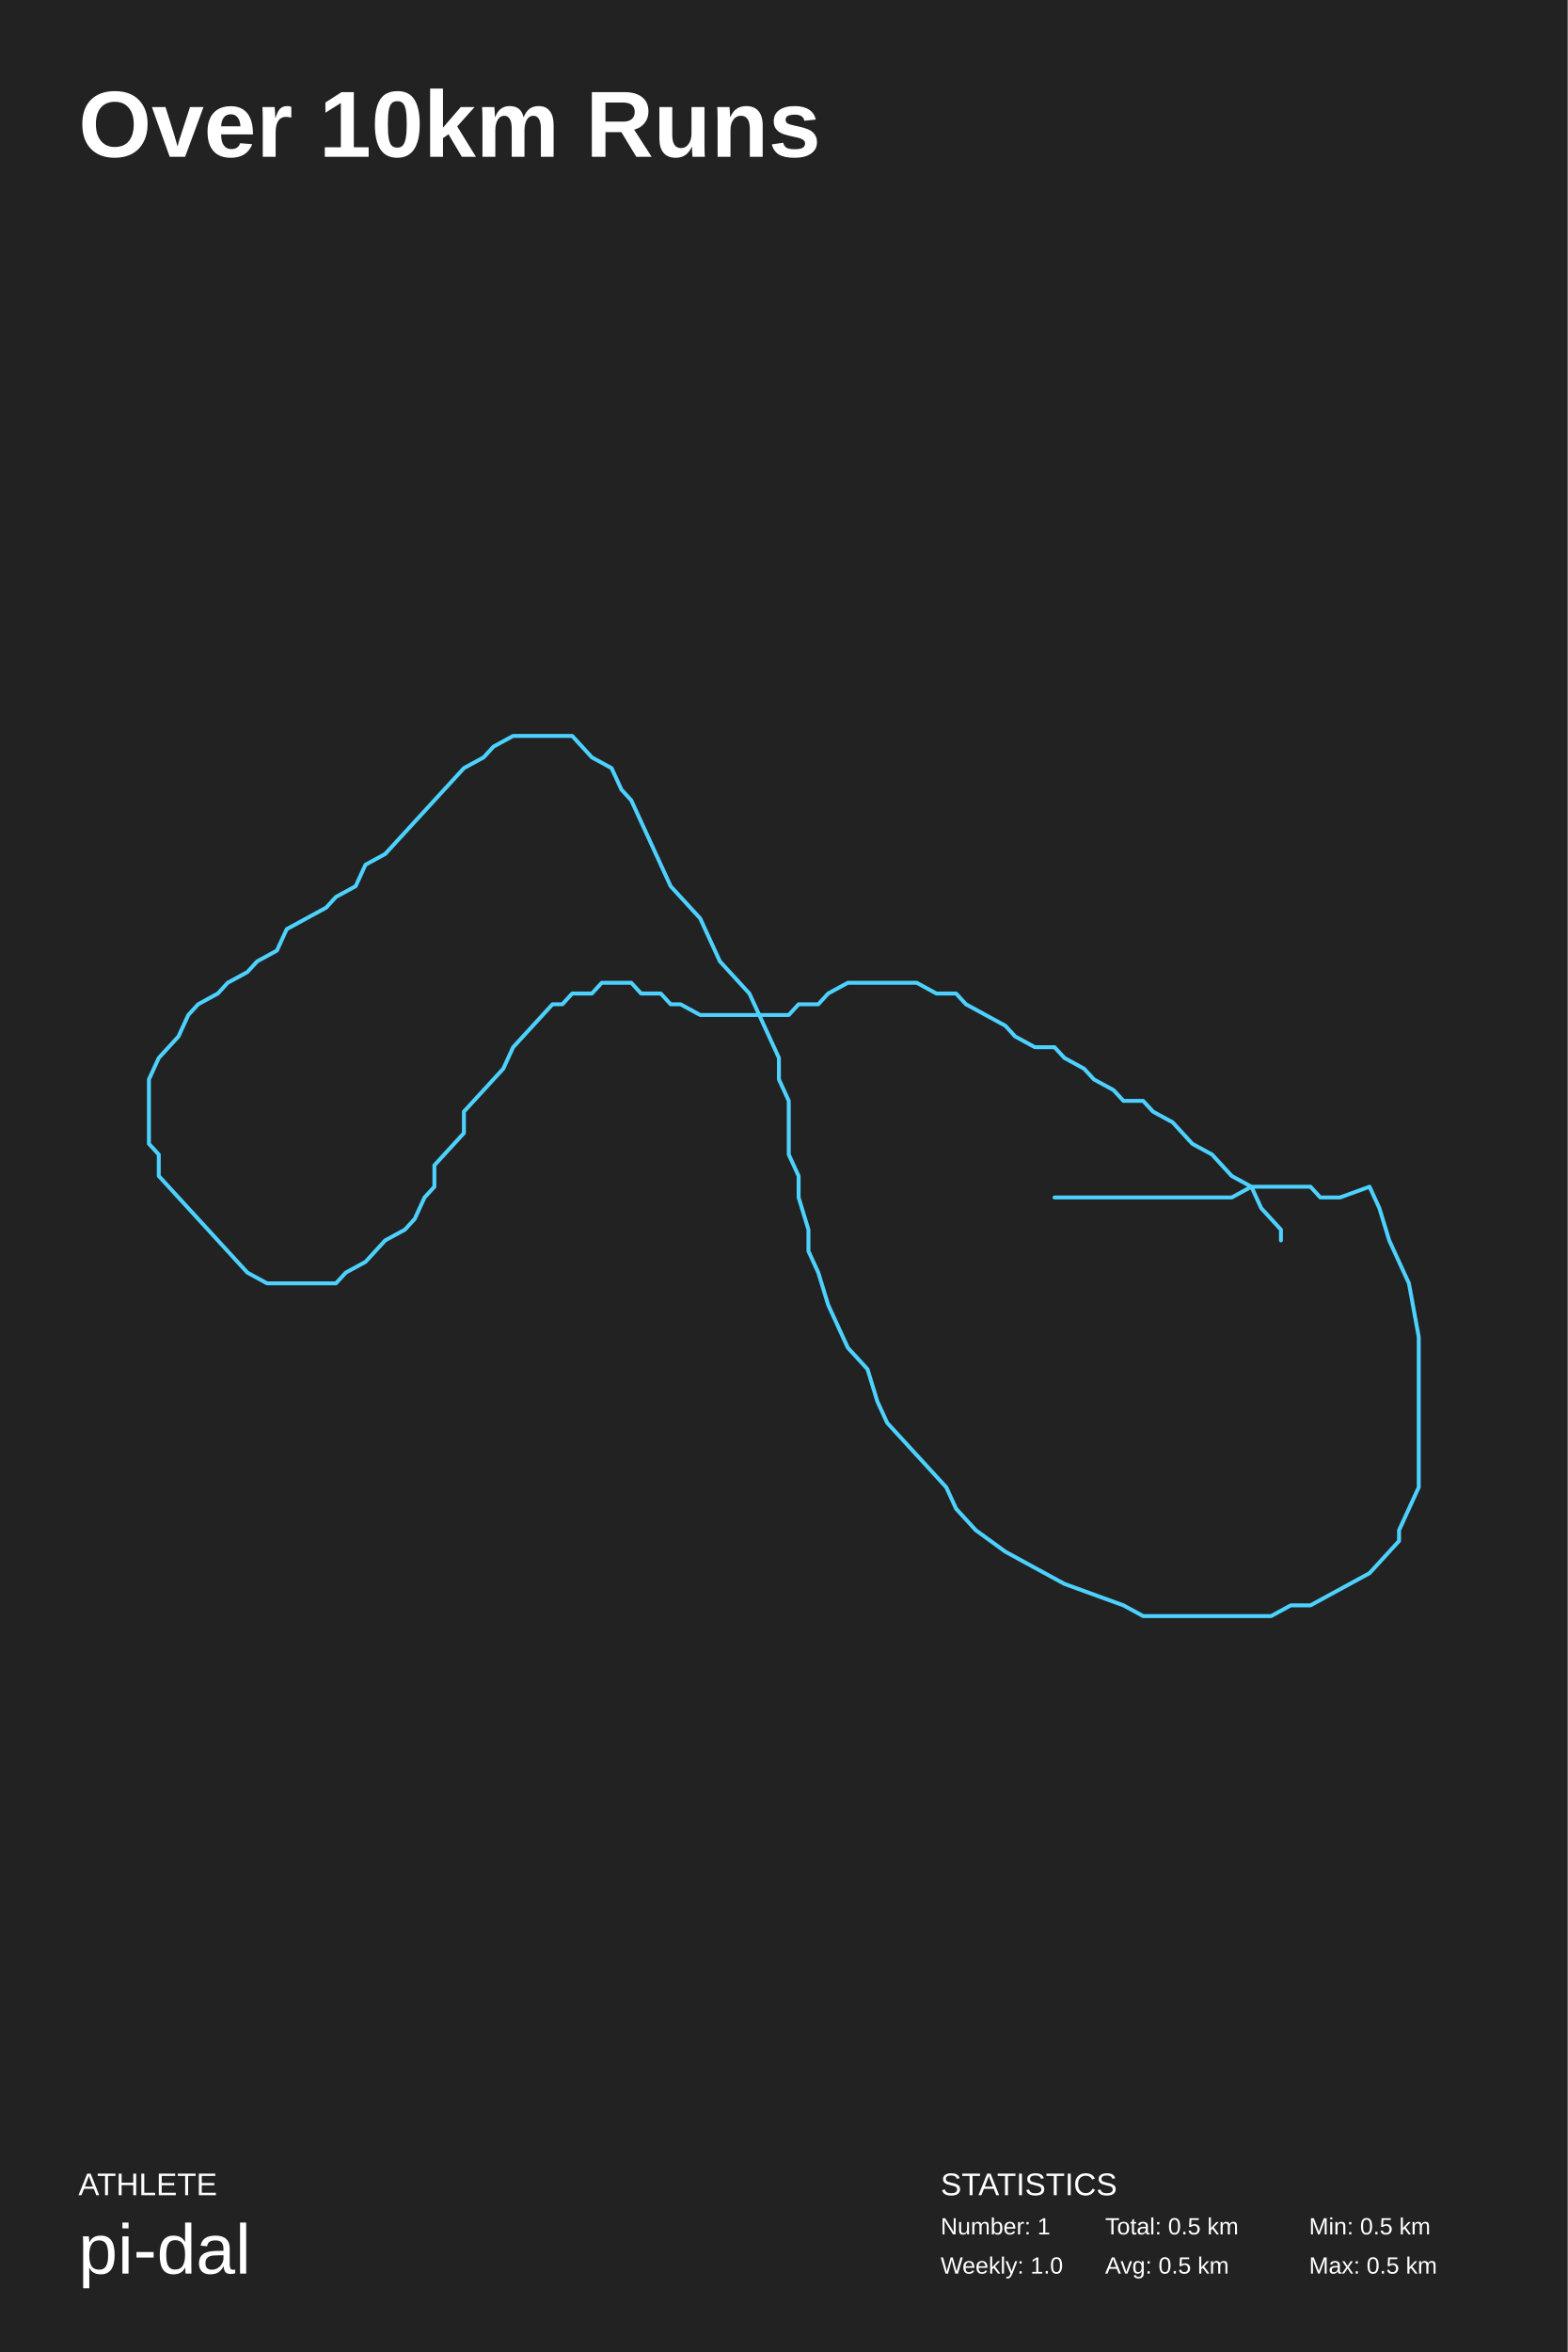
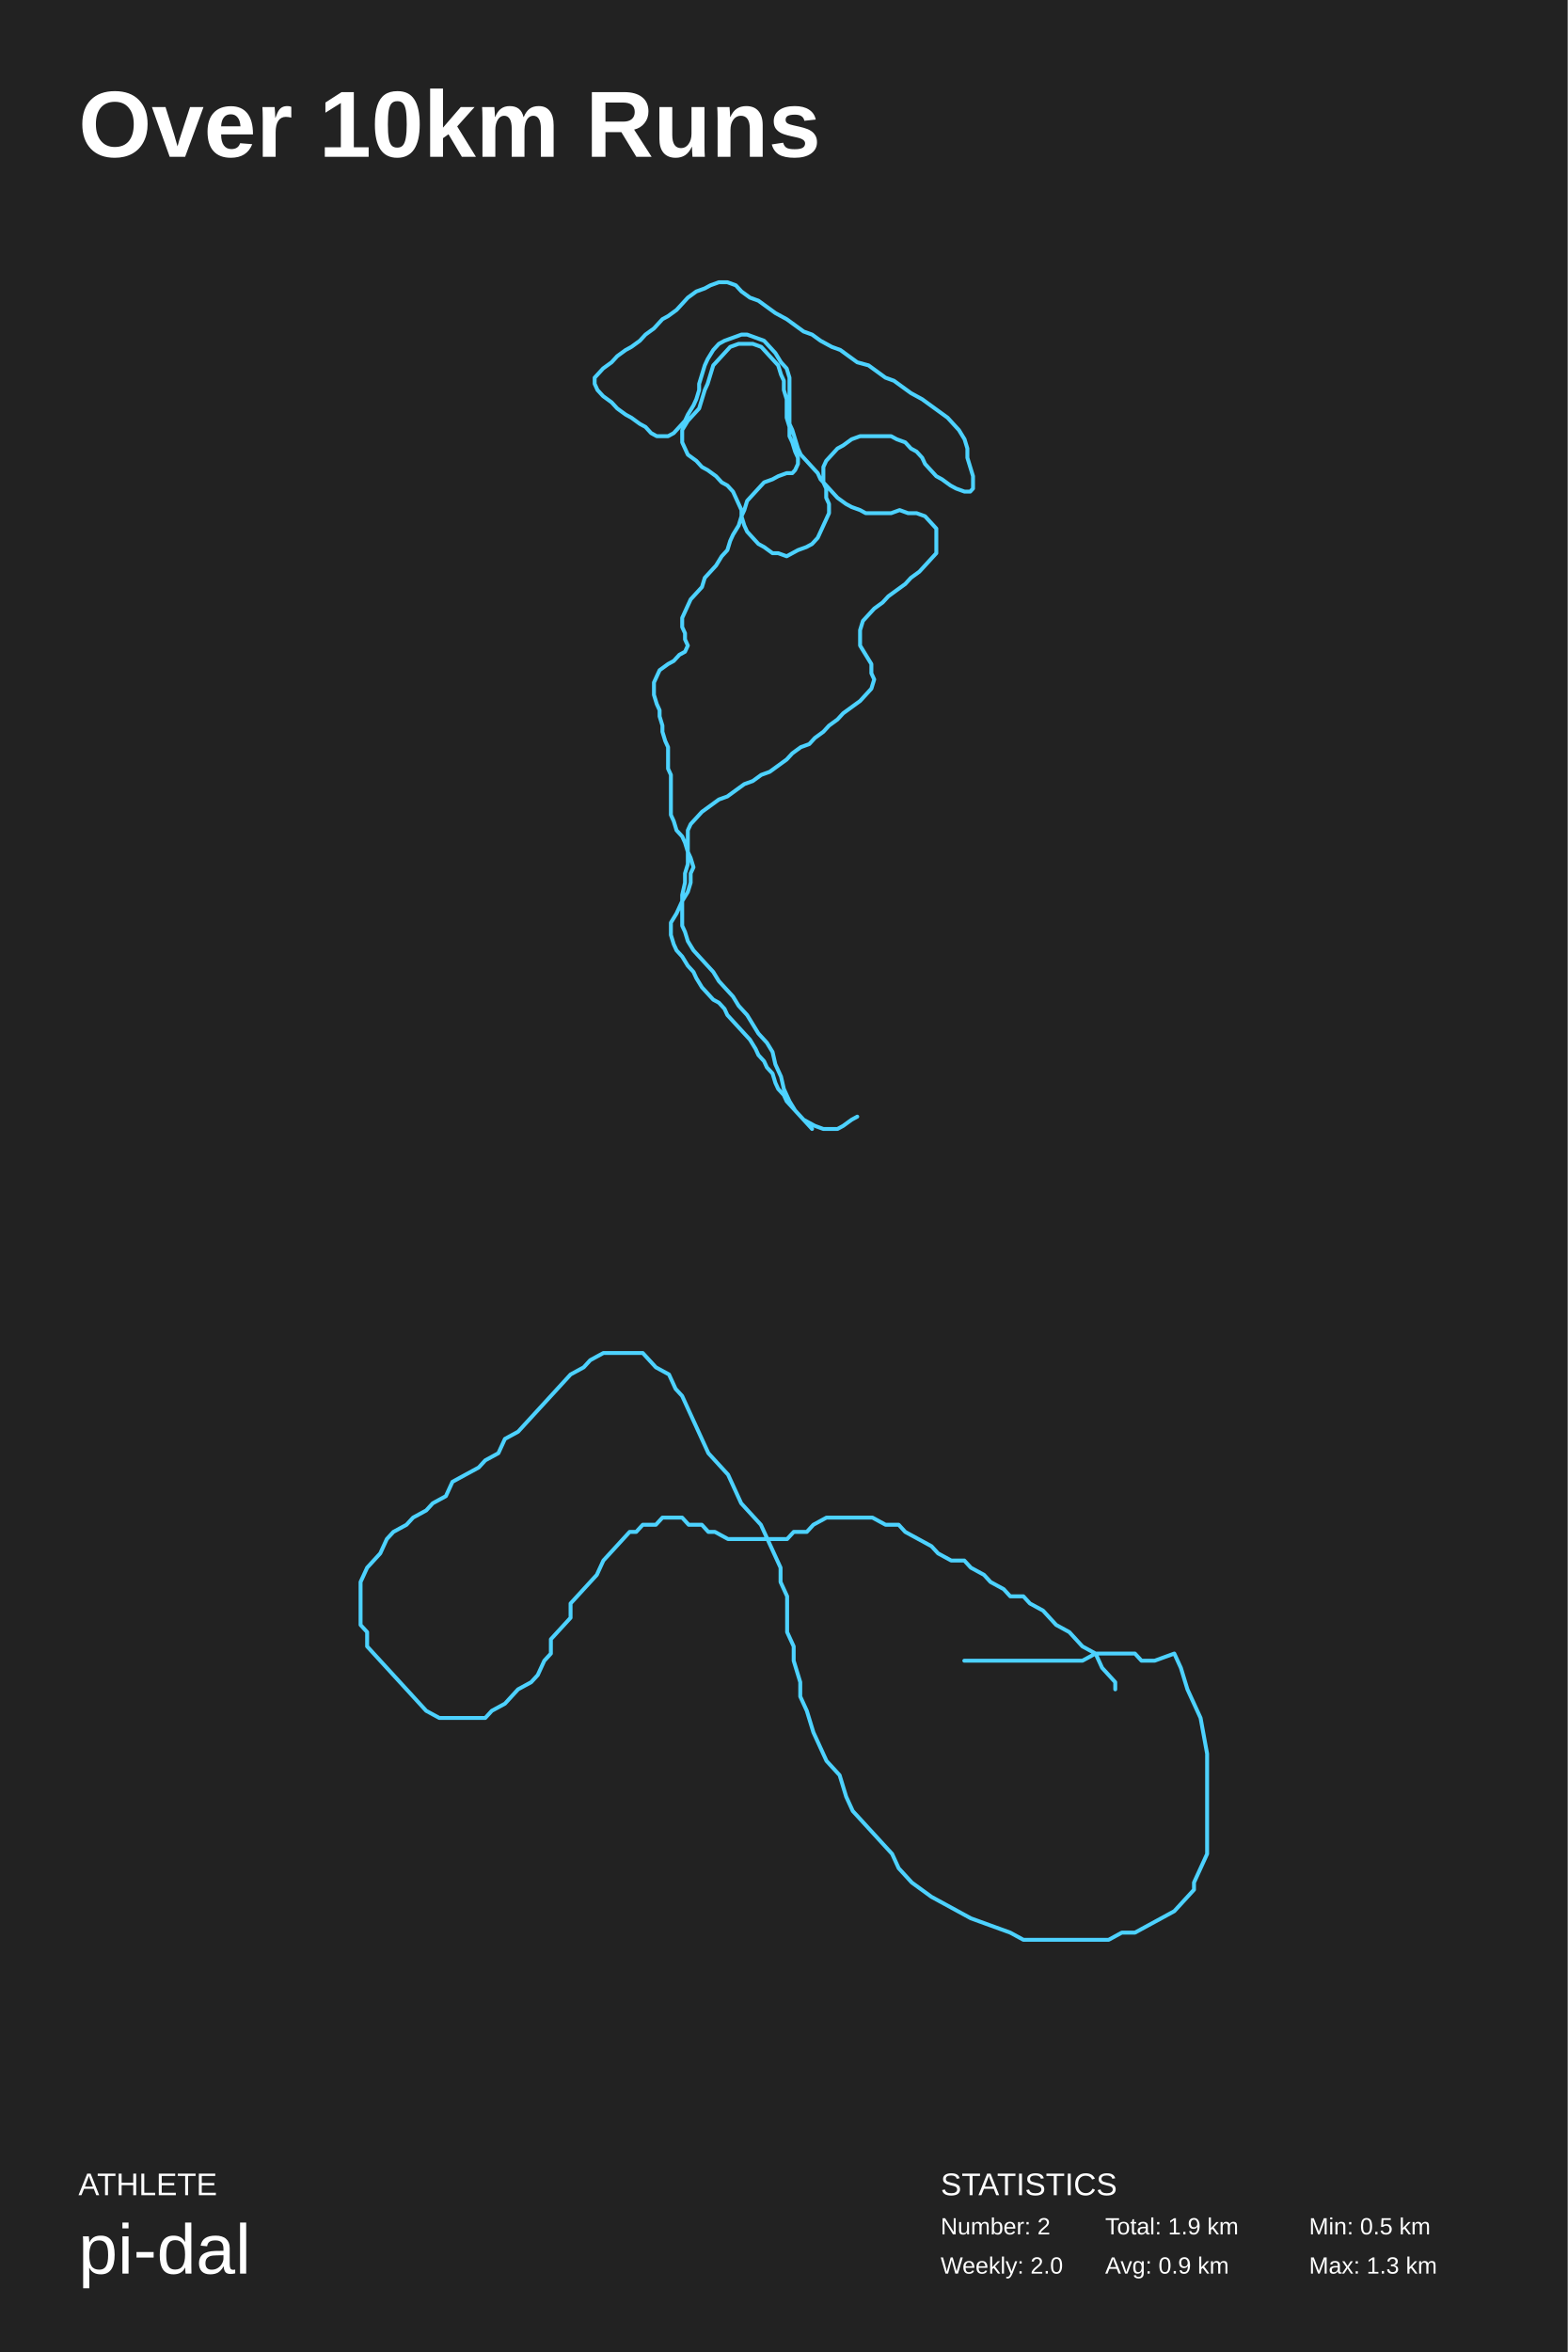
<svg xmlns="http://www.w3.org/2000/svg" baseProfile="full" height="300mm" version="1.1" viewBox="0,0,200,300" width="200mm">
  <defs />
  <rect fill="#222222" height="300" width="200" x="0" y="0" />
  <text fill="#FFFFFF" style="font-size:12px; font-family:Arial; font-weight:bold;" x="10" y="20">Over 10km Runs</text>
  <text fill="#FFFFFF" style="font-size:4px; font-family:Arial" x="10" y="280">ATHLETE</text>
  <text fill="#FFFFFF" style="font-size:9px; font-family:Arial" x="10" y="290">pi-dal</text>
  <text fill="#FFFFFF" style="font-size:4px; font-family:Arial" x="120" y="280">STATISTICS</text>
-   <text fill="#FFFFFF" style="font-size:3px; font-family:Arial" x="120" y="285">Number: 1</text>
-   <text fill="#FFFFFF" style="font-size:3px; font-family:Arial" x="120" y="290">Weekly: 1.0</text>
-   <text fill="#FFFFFF" style="font-size:3px; font-family:Arial" x="141" y="285">Total: 0.5 km</text>
-   <text fill="#FFFFFF" style="font-size:3px; font-family:Arial" x="141" y="290">Avg: 0.5 km</text>
+   <text fill="#FFFFFF" style="font-size:3px; font-family:Arial" x="120" y="285">Number: 2</text>
+   <text fill="#FFFFFF" style="font-size:3px; font-family:Arial" x="120" y="290">Weekly: 2.0</text>
+   <text fill="#FFFFFF" style="font-size:3px; font-family:Arial" x="141" y="285">Total: 1.9 km</text>
+   <text fill="#FFFFFF" style="font-size:3px; font-family:Arial" x="141" y="290">Avg: 0.9 km</text>
  <text fill="#FFFFFF" style="font-size:3px; font-family:Arial" x="167" y="285">Min: 0.5 km</text>
-   <text fill="#FFFFFF" style="font-size:3px; font-family:Arial" x="167" y="290">Max: 0.5 km</text>
-   <polyline fill="none" points="134.535,152.738 137.047,152.738 138.302,152.738 139.558,152.738 142.07,152.738 143.326,152.738 145.837,152.738 148.349,152.738 149.605,152.738 152.116,152.738 154.628,152.738 157.14,152.738 159.651,151.369 162.163,151.369 164.674,151.369 167.186,151.369 168.442,152.738 170.953,152.738 174.721,151.369 175.977,154.107 177.233,158.215 178.488,160.953 179.744,163.691 181.0,170.537 181.0,173.275 181.0,174.644 181.0,177.382 181.0,180.12 181.0,182.858 181.0,184.228 181.0,186.966 181.0,189.704 179.744,192.442 178.488,195.18 178.488,196.549 175.977,199.288 174.721,200.657 172.209,202.026 169.698,203.395 167.186,204.764 164.674,204.764 162.163,206.133 158.395,206.133 155.884,206.133 152.116,206.133 149.605,206.133 145.837,206.133 143.326,204.764 139.558,203.395 135.791,202.026 133.279,200.657 130.767,199.288 128.256,197.918 124.488,195.18 121.977,192.442 120.721,189.704 118.209,186.966 115.698,184.228 113.186,181.489 111.93,178.751 110.674,174.644 108.163,171.906 106.907,169.167 105.651,166.429 104.395,162.322 103.14,159.584 103.14,156.846 101.884,152.738 101.884,150 100.628,147.262 100.628,144.524 100.628,140.416 99.372,137.678 99.372,134.94 98.116,132.202 96.86,129.464 95.605,126.725 94.349,125.356 91.837,122.618 90.581,119.88 89.326,117.142 86.814,114.403 85.558,113.034 84.302,110.296 83.047,107.558 81.791,104.82 80.535,102.082 79.279,100.712 78.023,97.974 75.512,96.605 74.256,95.236 73,93.867 71.744,93.867 69.233,93.867 67.977,93.867 65.465,93.867 62.953,95.236 61.698,96.605 59.186,97.974 56.674,100.712 55.419,102.082 52.907,104.82 51.651,106.189 49.14,108.927 46.628,110.296 45.372,113.034 42.86,114.403 41.605,115.773 39.093,117.142 36.581,118.511 35.326,121.249 32.814,122.618 31.558,123.987 29.047,125.356 27.791,126.725 25.279,128.094 24.023,129.464 22.767,132.202 21.512,133.571 20.256,134.94 19.0,137.678 19.0,139.047 19.0,141.785 19.0,143.155 19.0,145.893 20.256,147.262 20.256,150 21.512,151.369 22.767,152.738 24.023,154.107 26.535,156.846 27.791,158.215 29.047,159.584 30.302,160.953 31.558,162.322 34.07,163.691 35.326,163.691 36.581,163.691 39.093,163.691 40.349,163.691 42.86,163.691 44.116,162.322 46.628,160.953 47.884,159.584 49.14,158.215 51.651,156.846 52.907,155.476 54.163,152.738 55.419,151.369 55.419,148.631 56.674,147.262 57.93,145.893 59.186,144.524 59.186,141.785 60.442,140.416 61.698,139.047 62.953,137.678 64.209,136.309 65.465,133.571 66.721,132.202 67.977,130.833 69.233,129.464 70.488,128.094 71.744,128.094 73,126.725 75.512,126.725 76.767,125.356 78.023,125.356 80.535,125.356 81.791,126.725 84.302,126.725 85.558,128.094 86.814,128.094 89.326,129.464 90.581,129.464 93.093,129.464 94.349,129.464 96.86,129.464 98.116,129.464 100.628,129.464 101.884,128.094 104.395,128.094 105.651,126.725 108.163,125.356 109.419,125.356 111.93,125.356 113.186,125.356 115.698,125.356 116.953,125.356 119.465,126.725 121.977,126.725 123.233,128.094 125.744,129.464 128.256,130.833 129.512,132.202 132.023,133.571 134.535,133.571 135.791,134.94 138.302,136.309 139.558,137.678 142.07,139.047 143.326,140.416 145.837,140.416 147.093,141.785 149.605,143.155 150.86,144.524 152.116,145.893 154.628,147.262 155.884,148.631 157.14,150 159.651,151.369 160.907,154.107 162.163,155.476 163.419,156.846 163.419,158.215" stroke="#4DD2FF" stroke-linecap="round" stroke-linejoin="round" stroke-width="0.5" />
+   <text fill="#FFFFFF" style="font-size:3px; font-family:Arial" x="167" y="290">Max: 1.3 km</text>
+   <polyline fill="none" points="103.602,144.0 102.522,142.822 101.441,141.644 100.72,140.465 100,138.895 99.64,137.324 98.919,135.753 98.559,134.182 97.839,133.004 96.758,131.826 96.037,130.647 95.317,129.469 94.236,128.291 93.516,127.113 92.435,125.935 91.715,125.149 90.994,123.971 89.913,122.793 89.193,122.007 88.472,121.222 87.752,120.044 87.392,118.866 87.032,118.08 87.032,116.509 87.032,115.331 87.032,114.153 87.392,112.582 87.392,111.404 87.752,110.226 87.752,109.048 87.752,107.869 87.752,106.691 87.752,105.906 88.112,105.12 88.833,104.335 89.553,103.549 90.634,102.764 91.715,101.978 92.795,101.586 93.876,100.8 94.957,100.015 96.037,99.622 97.118,98.837 98.199,98.444 99.28,97.658 100.36,96.873 101.081,96.088 102.161,95.302 103.242,94.909 103.963,94.124 105.043,93.338 105.764,92.553 106.844,91.768 107.565,90.982 108.646,90.197 109.726,89.411 110.447,88.626 111.167,87.84 111.528,86.662 111.167,85.877 111.167,84.698 110.447,83.52 109.726,82.342 109.726,81.164 109.726,80.378 110.087,79.2 110.807,78.415 111.528,77.629 112.608,76.844 113.329,76.058 114.409,75.273 115.49,74.488 116.211,73.702 117.291,72.917 118.012,72.131 118.732,71.346 119.453,70.56 119.453,69.382 119.453,68.597 119.453,67.418 118.732,66.633 118.012,65.847 116.931,65.455 115.85,65.455 114.77,65.062 113.689,65.455 112.608,65.455 111.528,65.455 110.447,65.455 109.726,65.062 108.646,64.669 107.925,64.277 106.844,63.491 106.124,62.706 105.404,61.92 104.683,61.135 104.323,60.349 103.602,59.564 102.882,58.778 102.161,57.993 101.801,57.207 101.441,56.029 101.081,54.851 100.72,54.066 100.72,52.887 100.72,51.709 100.72,50.531 100.72,49.353 100.72,48.175 100.36,46.996 99.64,46.211 98.919,45.033 98.199,44.247 97.478,43.462 96.398,43.069 95.317,42.676 94.596,42.676 93.516,43.069 92.435,43.462 91.715,43.855 90.994,44.64 90.274,45.818 89.913,46.604 89.553,47.782 89.193,48.96 89.193,49.746 88.833,50.924 88.472,51.709 87.752,52.887 87.392,53.673 86.671,54.458 85.951,55.244 85.23,55.637 84.51,55.637 83.789,55.637 83.069,55.244 82.349,54.458 81.628,54.066 80.547,53.28 79.827,52.887 78.746,52.102 78.026,51.317 76.945,50.531 76.225,49.746 75.864,48.96 75.864,48.175 76.225,47.782 76.945,46.996 78.026,46.211 78.746,45.426 79.827,44.64 80.547,44.247 81.628,43.462 82.349,42.676 83.429,41.891 84.51,40.713 85.23,40.32 86.311,39.535 87.032,38.749 87.752,37.964 88.833,37.178 89.913,36.785 90.634,36.393 91.715,36.0 92.795,36.0 93.876,36.393 94.596,37.178 95.677,37.964 96.758,38.356 97.839,39.142 98.919,39.927 100.36,40.713 101.441,41.498 102.522,42.284 103.602,42.676 104.683,43.462 106.124,44.247 107.205,44.64 108.285,45.426 109.366,46.211 110.807,46.604 111.888,47.389 112.968,48.175 114.049,48.567 115.13,49.353 116.211,50.138 117.651,50.924 118.732,51.709 119.813,52.495 120.894,53.28 121.614,54.066 122.335,54.851 123.055,56.029 123.415,57.207 123.415,58.386 123.775,59.564 124.136,60.742 124.136,61.92 124.136,62.313 123.775,62.706 123.055,62.706 121.974,62.313 121.254,61.92 120.173,61.135 119.453,60.742 118.732,59.957 118.012,59.171 117.651,58.386 116.931,57.6 116.211,57.207 115.49,56.422 114.409,56.029 113.689,55.637 112.608,55.637 111.528,55.637 110.447,55.637 109.726,55.637 108.646,56.029 107.565,56.815 106.844,57.207 106.124,57.993 105.404,58.778 105.043,59.564 105.043,60.349 105.043,61.527 105.404,62.313 105.404,63.491 105.764,64.277 105.764,65.455 105.404,66.24 105.043,67.026 104.683,67.811 104.323,68.597 103.602,69.382 102.882,69.775 101.801,70.168 101.081,70.56 100.36,70.953 99.28,70.56 98.559,70.56 97.478,69.775 96.758,69.382 96.037,68.597 95.317,67.811 94.957,67.026 94.596,65.847 94.596,65.062 94.236,64.277 93.876,63.491 93.516,62.706 92.795,61.92 92.075,61.527 91.354,60.742 90.274,59.957 89.553,59.564 88.833,58.778 87.752,57.993 87.392,57.207 87.032,56.422 87.032,55.637 87.032,54.851 87.752,53.673 88.472,52.887 89.193,52.102 89.553,50.924 89.913,49.746 90.274,48.96 90.634,47.782 90.994,46.604 91.715,45.818 92.435,45.033 93.156,44.247 94.236,43.855 95.317,43.855 96.037,43.855 97.118,44.247 97.839,45.033 98.559,45.818 99.28,46.604 99.64,47.782 100,48.567 100,49.746 100.36,50.924 100.36,52.102 100.36,53.28 100.72,54.458 100.72,55.637 101.081,56.422 101.441,57.6 101.801,58.386 101.801,59.171 101.441,59.957 101.081,60.349 100.36,60.349 99.28,60.742 98.559,61.135 97.478,61.527 96.758,62.313 96.037,63.098 95.317,63.884 94.957,65.062 94.596,65.847 94.236,67.026 93.516,68.204 93.156,68.989 92.795,70.168 92.075,70.953 91.354,72.131 90.634,72.917 89.913,73.702 89.553,74.88 88.833,75.666 88.112,76.451 87.752,77.237 87.392,78.022 87.032,78.808 87.032,79.986 87.392,80.771 87.392,81.557 87.752,82.342 87.392,83.128 86.671,83.52 85.951,84.306 85.23,84.698 84.15,85.484 83.789,86.269 83.429,87.055 83.429,87.84 83.429,88.626 83.789,89.804 84.15,90.589 84.15,91.375 84.51,92.553 84.51,93.338 84.87,94.517 85.23,95.302 85.23,96.088 85.23,97.266 85.23,98.051 85.591,98.837 85.591,100.015 85.591,100.8 85.591,101.978 85.591,102.764 85.591,103.942 85.951,104.728 86.311,105.906 87.032,106.691 87.392,107.477 87.752,108.655 88.112,109.44 88.472,110.618 88.112,111.404 88.112,112.582 87.752,113.76 87.032,114.938 86.671,115.724 86.311,116.509 85.591,117.687 85.591,118.473 85.591,119.258 85.951,120.437 86.311,121.222 87.032,122.007 87.752,123.186 88.472,123.971 88.833,124.757 89.553,125.935 90.274,126.72 90.994,127.506 91.715,127.898 92.435,128.684 92.795,129.469 93.516,130.255 94.236,131.04 94.957,131.826 95.677,132.611 96.398,133.789 96.758,134.575 97.478,135.36 97.839,136.146 98.559,136.931 98.919,138.109 99.28,138.895 100,139.68 100.36,140.465 101.081,141.251 101.801,142.036 102.522,142.822 103.242,143.215 103.963,143.607 105.043,144.0 105.764,144.0 106.844,144.0 107.565,143.607 108.646,142.822 109.366,142.429" stroke="#4dd2ff" stroke-linecap="round" stroke-linejoin="round" stroke-width="0.5" />
+   <polyline fill="none" points="123.023,211.826 124.698,211.826 125.535,211.826 126.372,211.826 128.047,211.826 128.884,211.826 130.558,211.826 132.233,211.826 133.07,211.826 134.744,211.826 136.419,211.826 138.093,211.826 139.767,210.913 141.442,210.913 143.116,210.913 144.791,210.913 145.628,211.826 147.302,211.826 149.814,210.913 150.651,212.738 151.488,215.476 152.326,217.302 153.163,219.127 154.0,223.691 154.0,225.517 154.0,226.429 154.0,228.255 154.0,230.08 154.0,231.906 154.0,232.818 154.0,234.644 154.0,236.469 153.163,238.295 152.326,240.12 152.326,241.033 150.651,242.858 149.814,243.771 148.14,244.684 146.465,245.597 144.791,246.509 143.116,246.509 141.442,247.422 138.93,247.422 137.256,247.422 134.744,247.422 133.07,247.422 130.558,247.422 128.884,246.509 126.372,245.597 123.86,244.684 122.186,243.771 120.512,242.858 118.837,241.946 116.326,240.12 114.651,238.295 113.814,236.469 112.14,234.644 110.465,232.818 108.791,230.993 107.953,229.167 107.116,226.429 105.442,224.604 104.605,222.778 103.767,220.953 102.93,218.215 102.093,216.389 102.093,214.564 101.256,211.826 101.256,210 100.419,208.175 100.419,206.349 100.419,203.611 99.581,201.785 99.581,199.96 98.744,198.135 97.907,196.309 97.07,194.484 96.233,193.571 94.558,191.745 93.721,189.92 92.884,188.094 91.209,186.269 90.372,185.356 89.535,183.531 88.698,181.705 87.86,179.88 87.023,178.054 86.186,177.142 85.349,175.316 83.674,174.403 82.837,173.491 82.0,172.578 81.163,172.578 79.488,172.578 78.651,172.578 76.977,172.578 75.302,173.491 74.465,174.403 72.791,175.316 71.116,177.142 70.279,178.054 68.605,179.88 67.767,180.793 66.093,182.618 64.419,183.531 63.581,185.356 61.907,186.269 61.07,187.182 59.395,188.094 57.721,189.007 56.884,190.833 55.209,191.745 54.372,192.658 52.698,193.571 51.86,194.484 50.186,195.396 49.349,196.309 48.512,198.135 47.674,199.047 46.837,199.96 46.0,201.785 46.0,202.698 46.0,204.524 46.0,205.436 46.0,207.262 46.837,208.175 46.837,210 47.674,210.913 48.512,211.826 49.349,212.738 51.023,214.564 51.86,215.476 52.698,216.389 53.535,217.302 54.372,218.215 56.047,219.127 56.884,219.127 57.721,219.127 59.395,219.127 60.233,219.127 61.907,219.127 62.744,218.215 64.419,217.302 65.256,216.389 66.093,215.476 67.767,214.564 68.605,213.651 69.442,211.826 70.279,210.913 70.279,209.087 71.116,208.175 71.953,207.262 72.791,206.349 72.791,204.524 73.628,203.611 74.465,202.698 75.302,201.785 76.14,200.873 76.977,199.047 77.814,198.135 78.651,197.222 79.488,196.309 80.326,195.396 81.163,195.396 82.0,194.484 83.674,194.484 84.512,193.571 85.349,193.571 87.023,193.571 87.86,194.484 89.535,194.484 90.372,195.396 91.209,195.396 92.884,196.309 93.721,196.309 95.395,196.309 96.233,196.309 97.907,196.309 98.744,196.309 100.419,196.309 101.256,195.396 102.93,195.396 103.767,194.484 105.442,193.571 106.279,193.571 107.953,193.571 108.791,193.571 110.465,193.571 111.302,193.571 112.977,194.484 114.651,194.484 115.488,195.396 117.163,196.309 118.837,197.222 119.674,198.135 121.349,199.047 123.023,199.047 123.86,199.96 125.535,200.873 126.372,201.785 128.047,202.698 128.884,203.611 130.558,203.611 131.395,204.524 133.07,205.436 133.907,206.349 134.744,207.262 136.419,208.175 137.256,209.087 138.093,210 139.767,210.913 140.605,212.738 141.442,213.651 142.279,214.564 142.279,215.476" stroke="#4dd2ff" stroke-linecap="round" stroke-linejoin="round" stroke-width="0.5" />
</svg>
